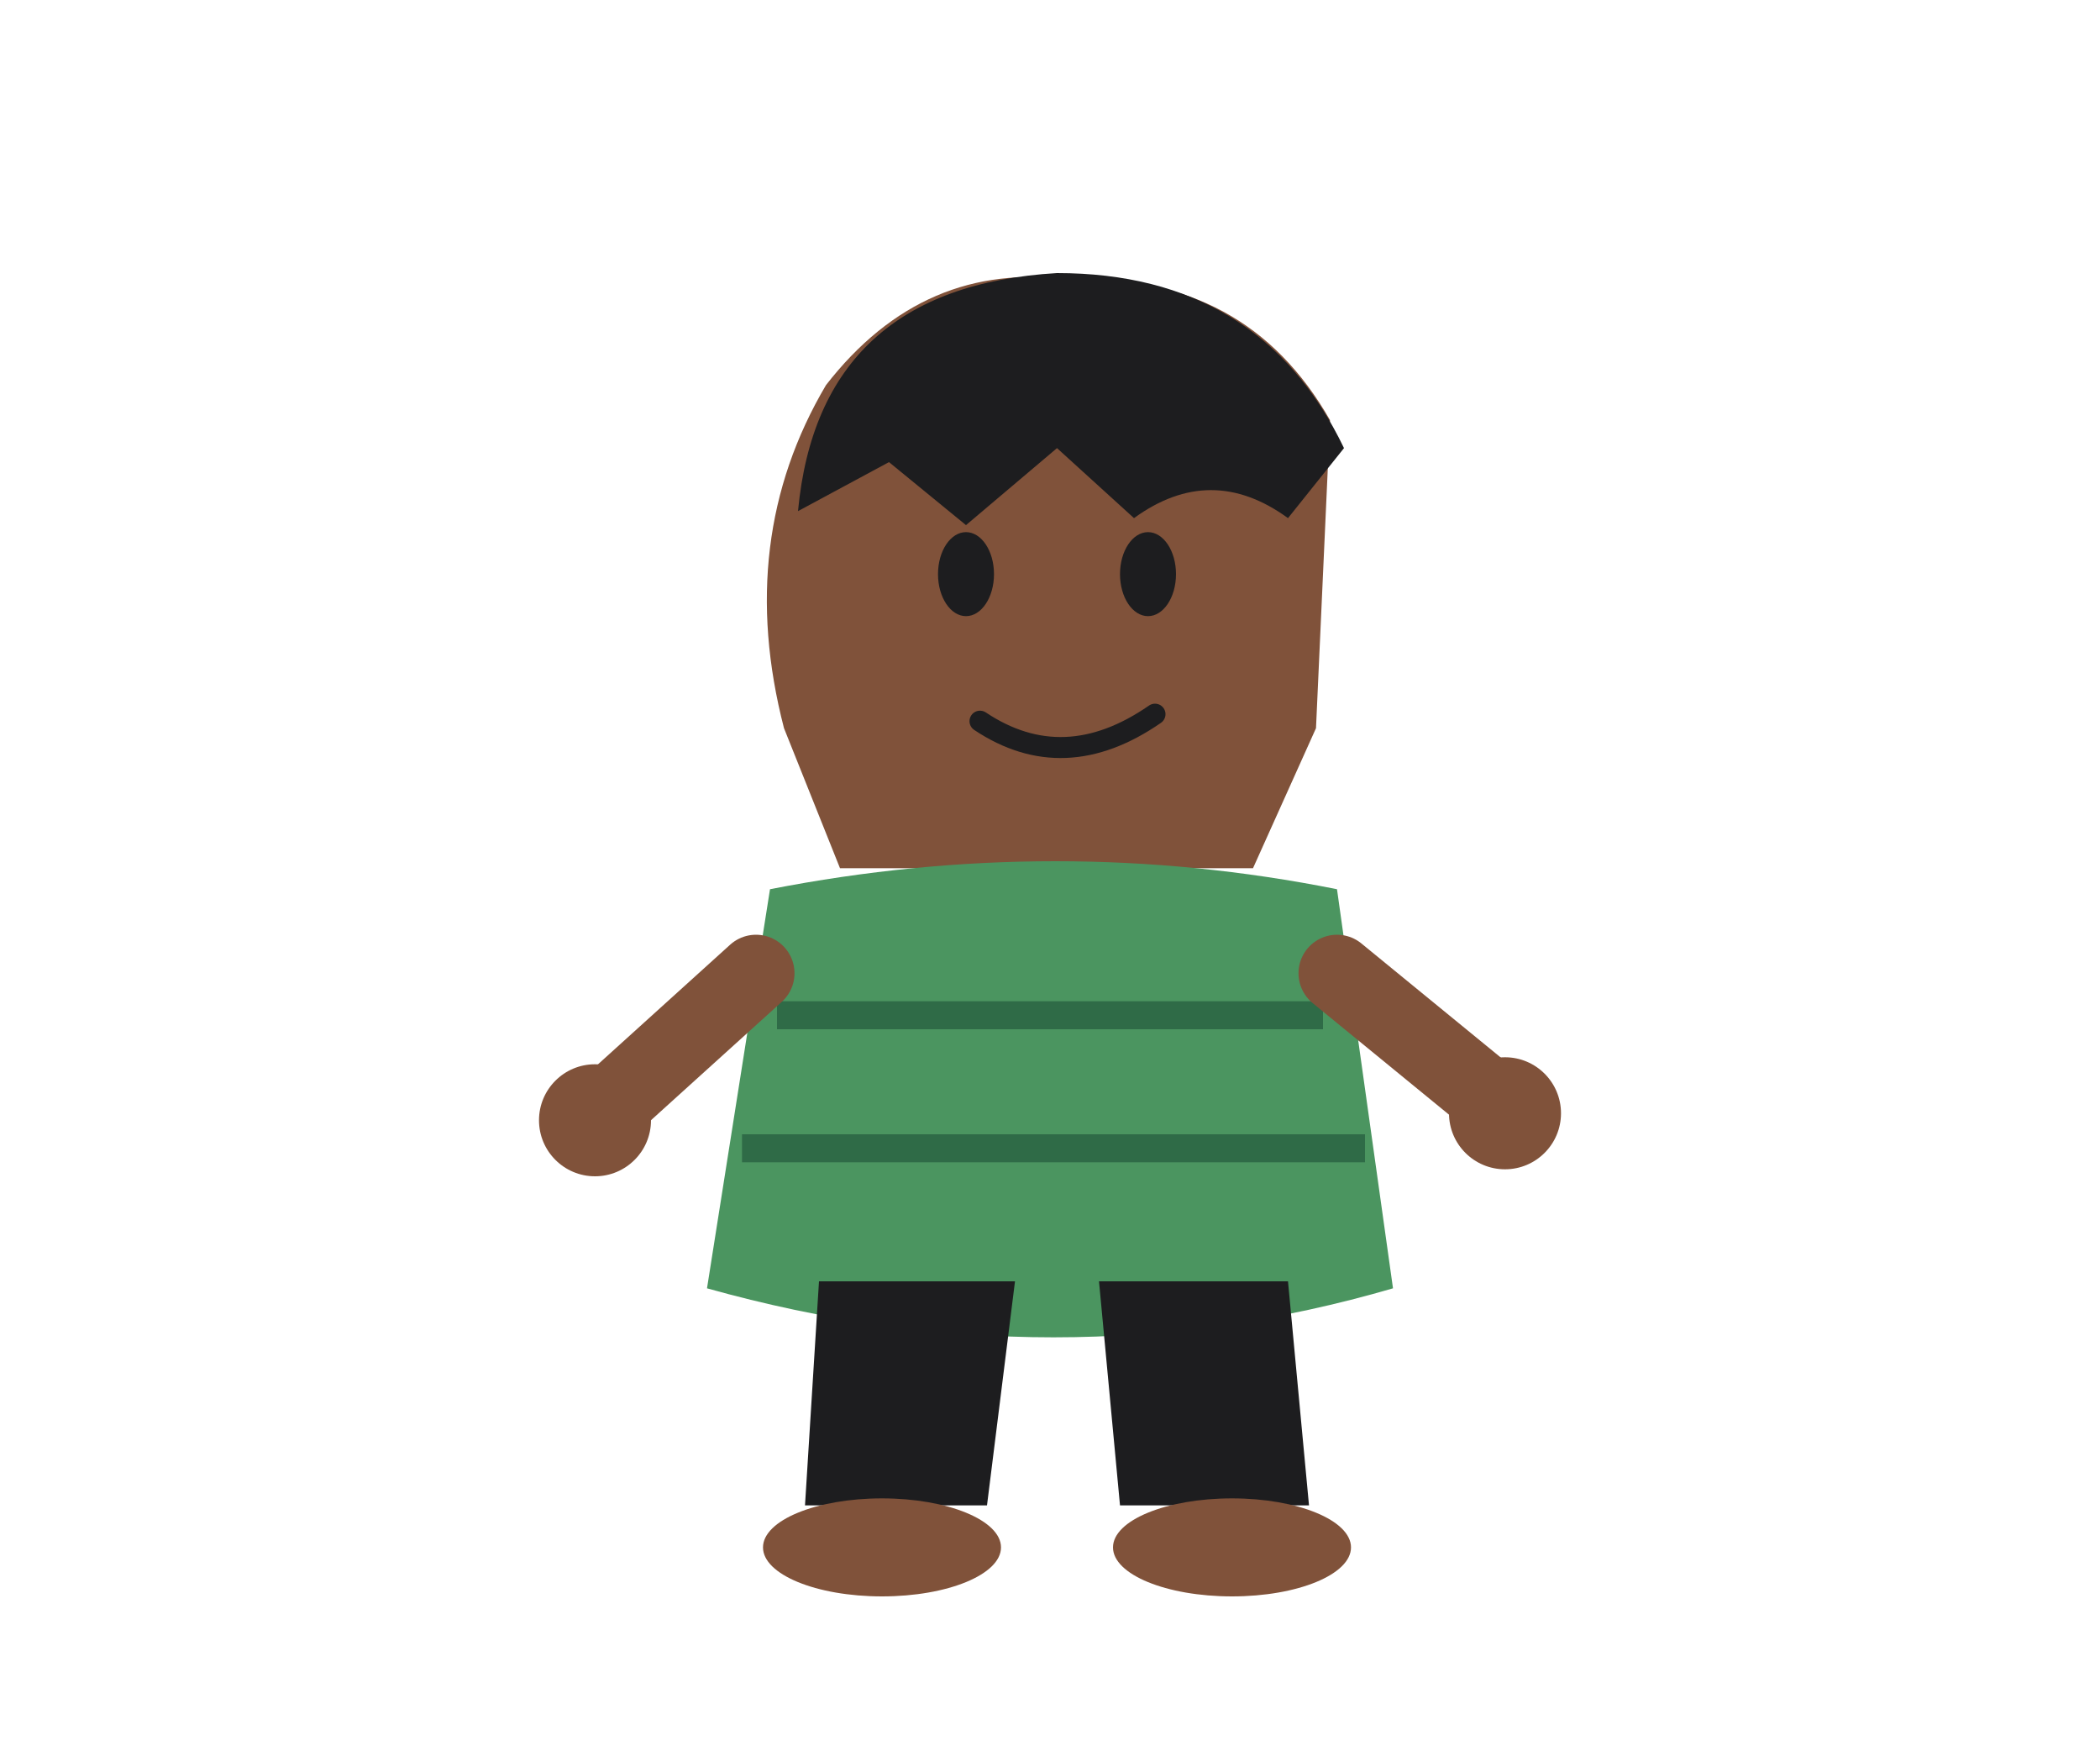
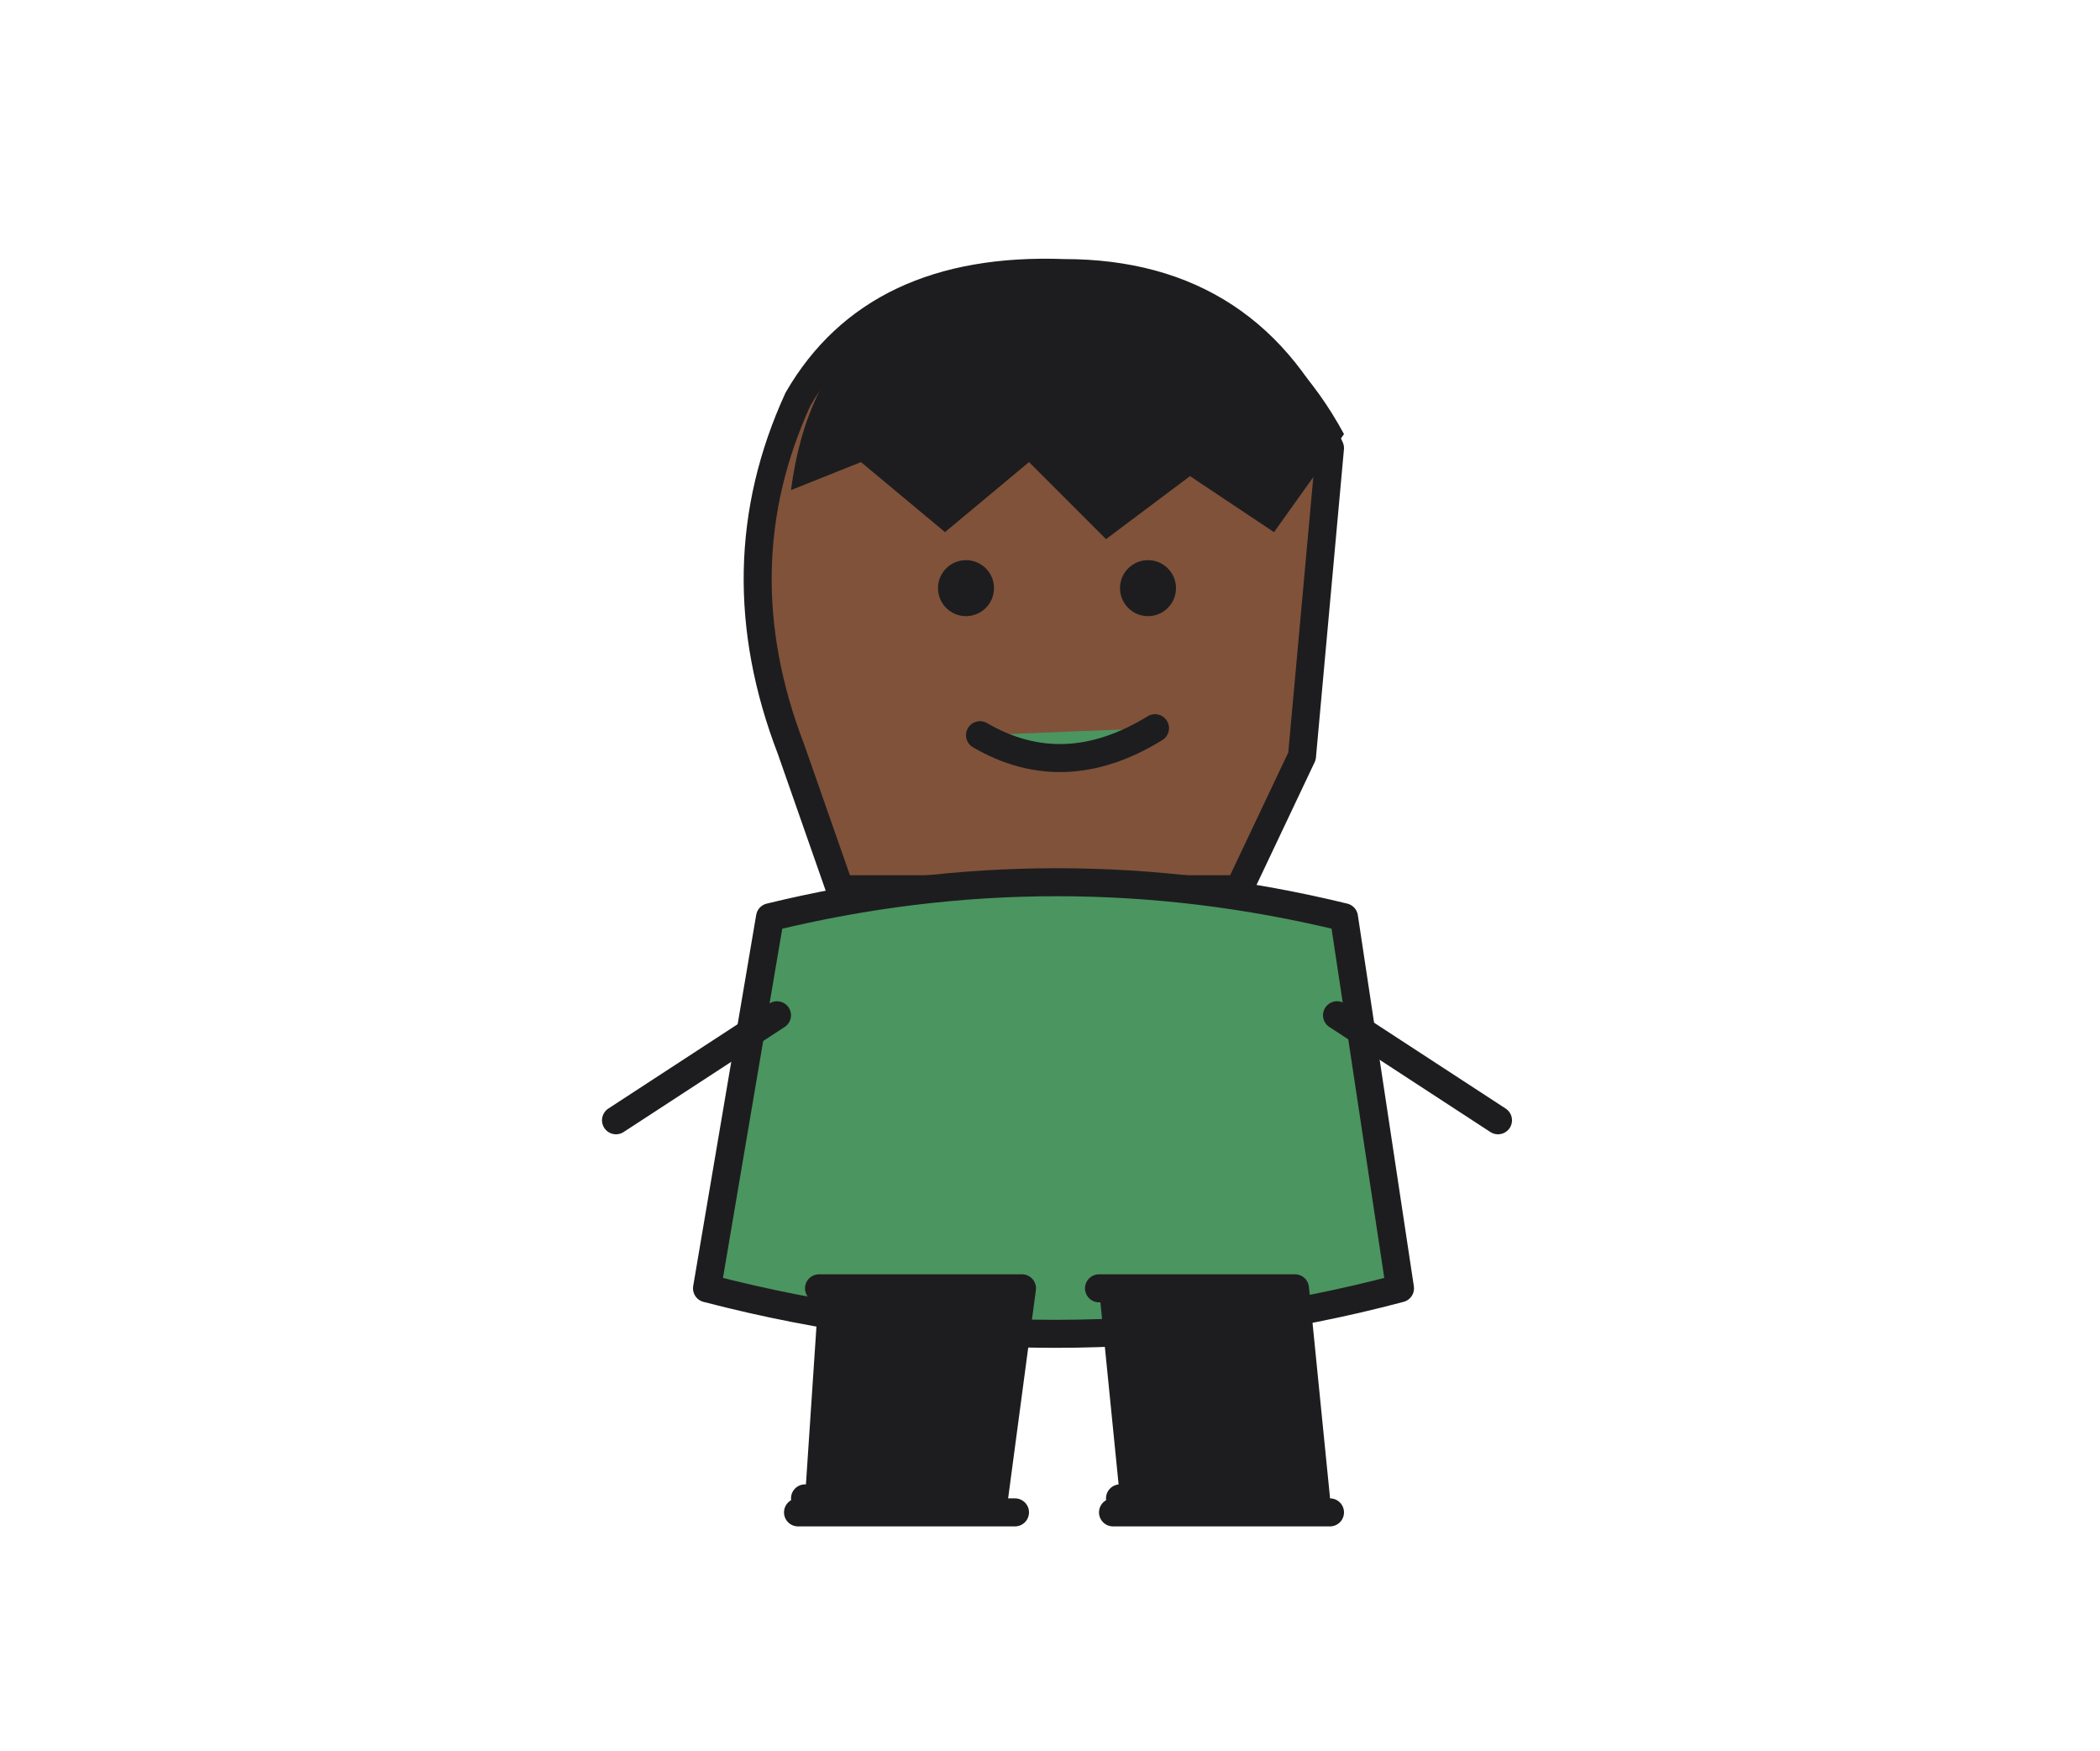
<svg xmlns="http://www.w3.org/2000/svg" width="300" height="250" viewBox="0 0 300 250">
-   <path d="M112 104 Q105 77 118 55 Q132 37 153 40 Q178 39 190 60 L188 104 L179 124 L120 124Z" fill="#80523A" />
-   <path d="M114 73 Q117 41 151 39 Q180 39 192 64 L184 74 Q173 66 162 74 L151 64 L138 75 L127 66Z" fill="#1D1D1F" />
-   <ellipse cx="138" cy="82" rx="4" ry="6" fill="#1D1D1F" />
-   <ellipse cx="164" cy="82" rx="4" ry="6" fill="#1D1D1F" />
-   <path d="M140 103 Q152 111 165 102" fill="none" stroke="#1D1D1F" stroke-width="3" stroke-linecap="round" />
-   <path d="M110 127 Q151 119 191 127 L199 184 Q151 198 101 184Z" fill="#4B9560" />
-   <path d="M111 145 L189 145 M106 164 L195 164" stroke="#2F6B47" stroke-width="4" />
-   <path d="M108 139 L87 158 M191 139 L213 157" stroke="#80523A" stroke-width="11" stroke-linecap="round" />
-   <circle cx="85" cy="160" r="8" fill="#80523A" />
-   <circle cx="215" cy="159" r="8" fill="#80523A" />
-   <path d="M117 183 L145 183 L141 215 L115 215Z M157 183 L184 183 L187 215 L160 215Z" fill="#1D1D1F" />
-   <ellipse cx="126" cy="221" rx="17" ry="7" fill="#80523A" />
-   <ellipse cx="176" cy="221" rx="17" ry="7" fill="#80523A" />
+   <g stroke="#1D1D1F" stroke-width="4" stroke-linecap="round" stroke-linejoin="round">
+     <path d="M113 107 Q103 81 114 57 Q125 38 152 39 Q179 39 190 64 L186 108 L177 127 L120 127Z" fill="#80523A" />
+     <path d="M113 70 Q117 39 150 38 Q179 38 192 62 L182 76 L170 68 L158 77 L147 66 L135 76 L123 66Z" fill="#1D1D1F" stroke="none" />
+     <circle cx="138" cy="84" r="4" fill="#1D1D1F" stroke="none" />
+     <circle cx="164" cy="84" r="4" fill="#1D1D1F" stroke="none" />
+     <path d="M140 105 Q152 112 165 104 M110 131 Q151 121 192 131 L200 184 Q151 197 101 184Z" fill="#4B9560" />
+     <path d="M111 145 L88 160 M191 145 L214 160" fill="none" />
+     <path d="M117 184 L146 184 L142 214 L115 214 M157 184 L185 184 L188 214 L160 214" fill="#1D1D1F" />
+     <path d="M114 216 L145 216 M159 216 L190 216" fill="none" />
+   </g>
</svg>
